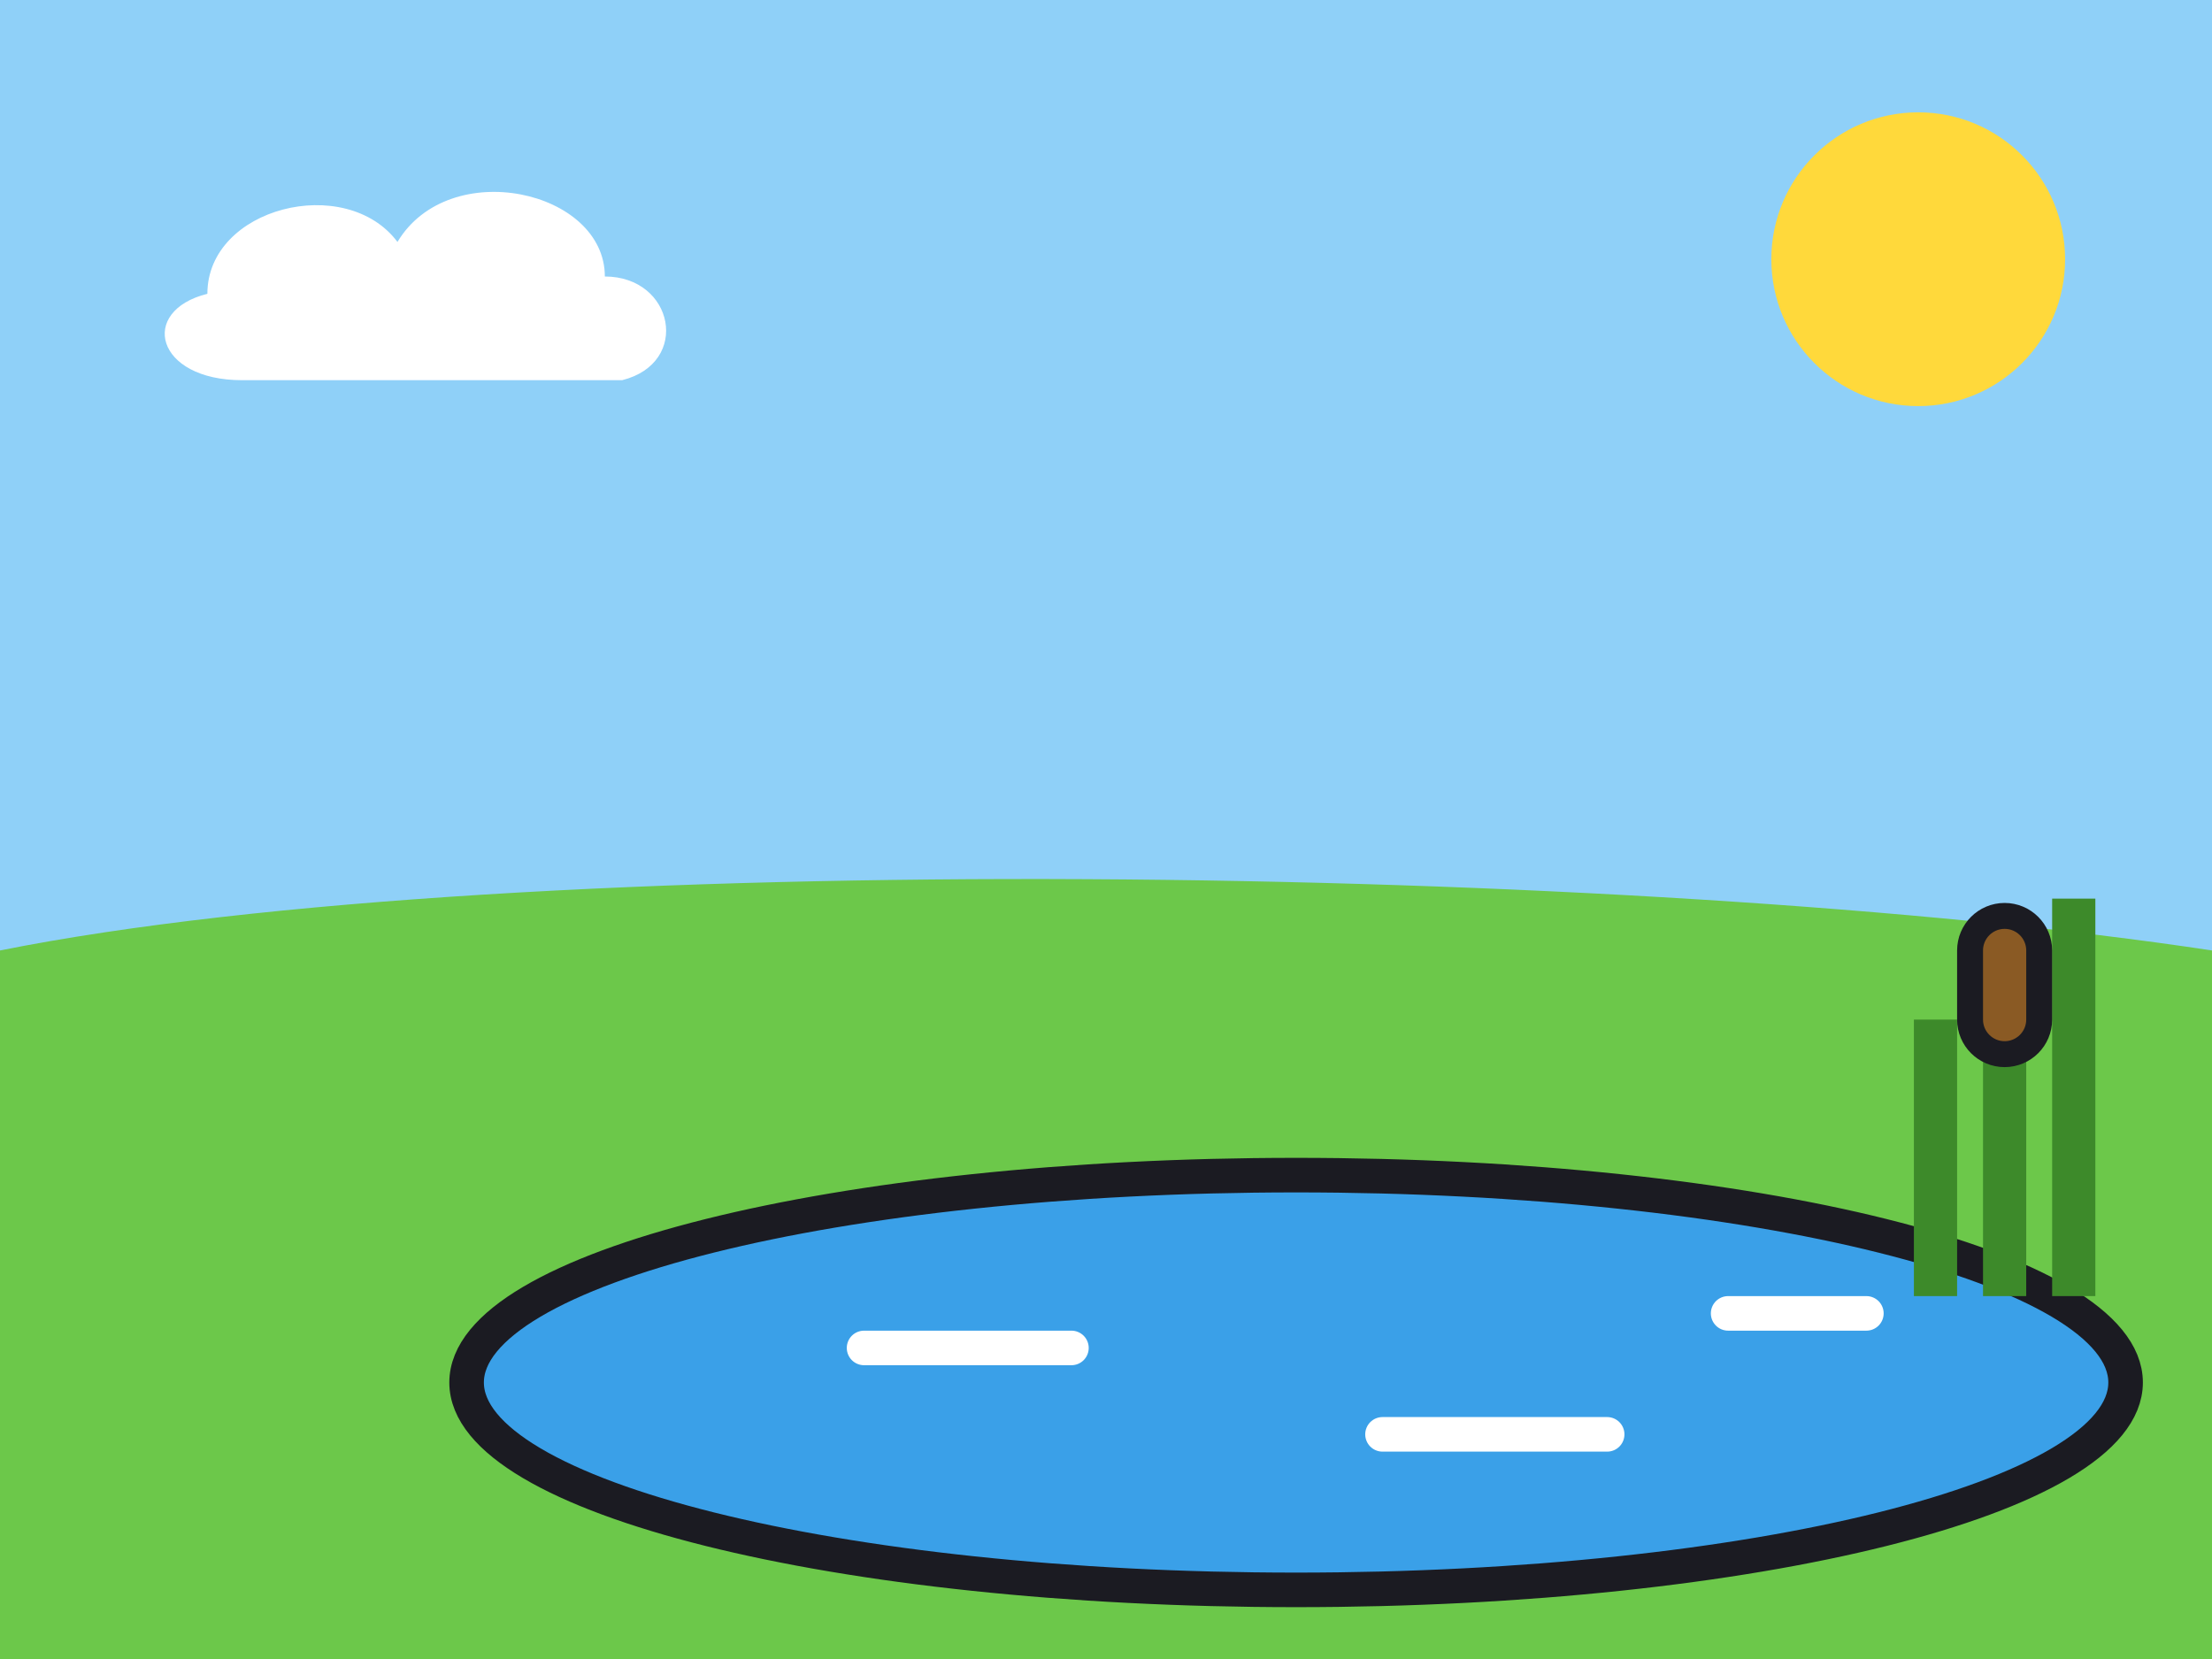
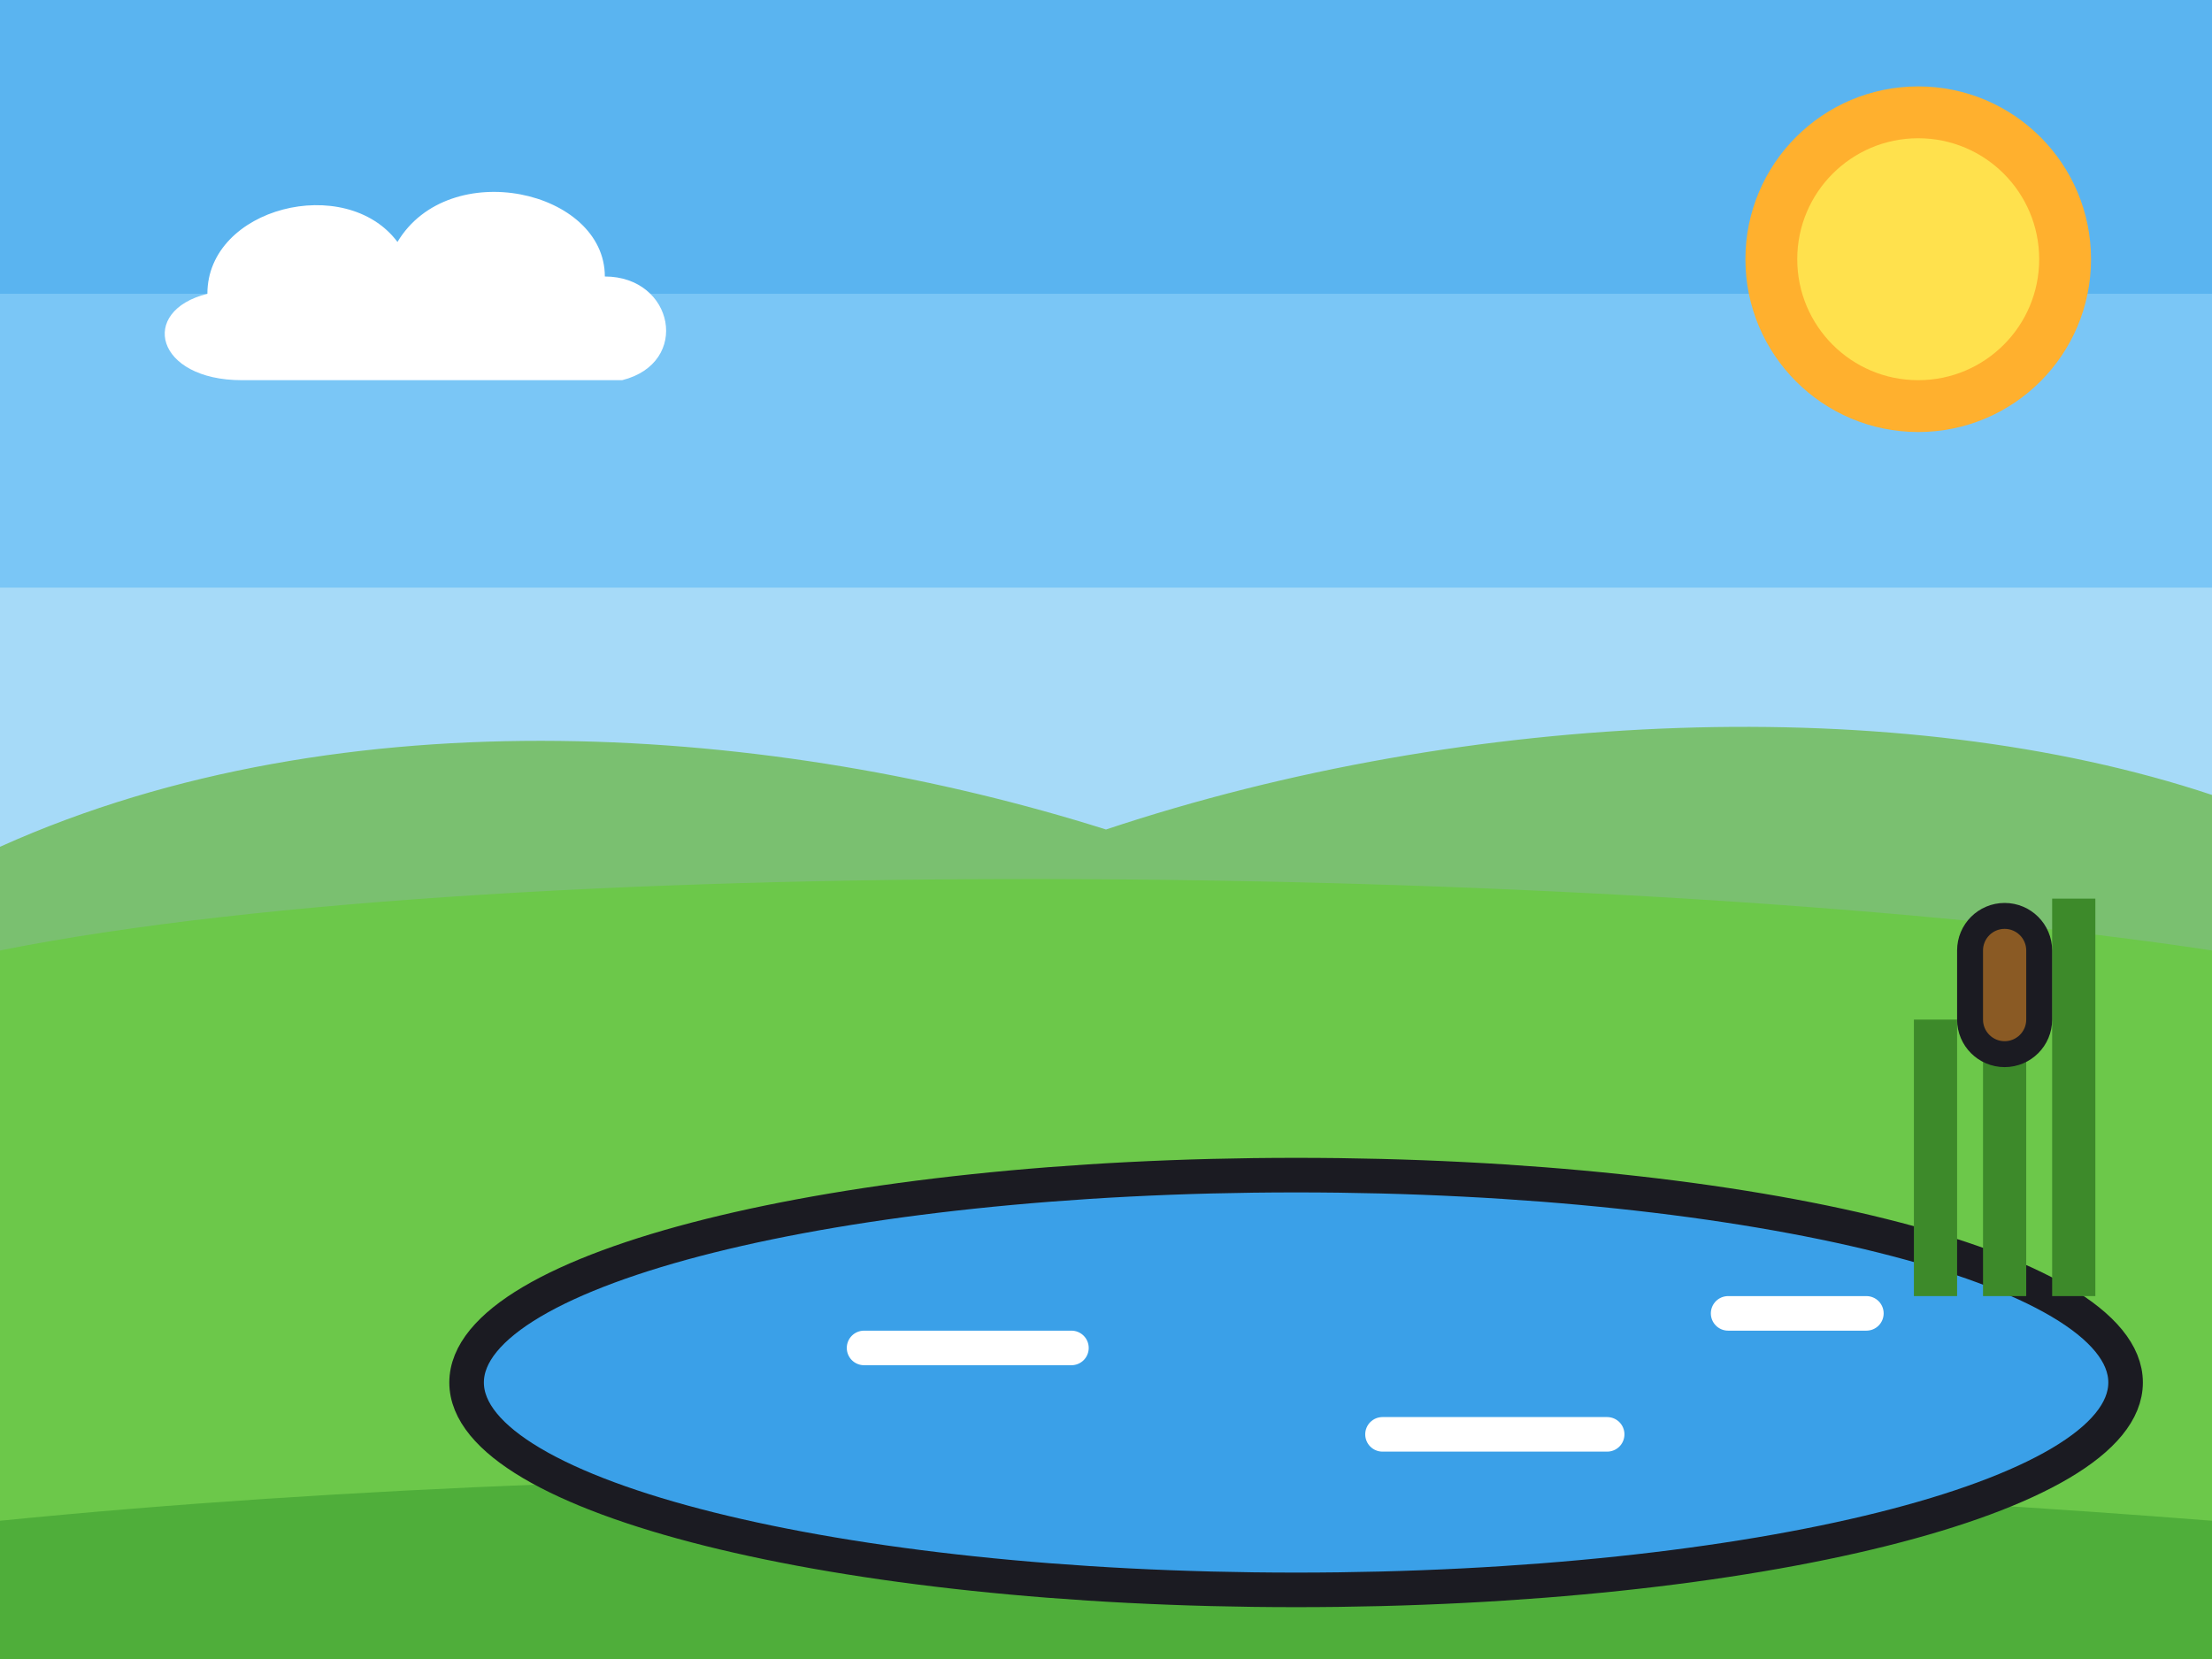
<svg xmlns="http://www.w3.org/2000/svg" viewBox="0 0 256 192">
-   <rect width="256" height="192" fill="#8fd0f8" />
-   <circle cx="222" cy="30" r="17" fill="#ffd93b" />
+   <rect width="256" height="192" fill="#5ab4f0" />
+   <rect y="34" width="256" height="34" fill="#7ac6f6" />
+   <rect y="68" width="256" height="60" fill="#a6daf8" />
+   <circle cx="222" cy="30" r="20" fill="#ffb02e" />
+   <circle cx="222" cy="30" r="14" fill="#ffe14d" />
  <path d="M24 34 C24 24 40 20 46 28 C52 18 70 22 70 32 C78 32 80 42 72 44 L28 44 C18 44 16 36 24 34 Z" fill="#ffffff" />
+   <path d="M0 98 C40 80 90 84 128 96 C170 82 220 80 256 92 L256 192 L0 192 Z" fill="#7ac070" />
  <path d="M0 110 C60 98 190 100 256 110 L256 192 L0 192 Z" fill="#6cc84a" />
+   <path d="M0 176 C80 168 180 170 256 176 L256 192 L0 192 Z" fill="#4fae3a" />
  <g stroke="#1b1b22" stroke-width="4">
    <ellipse cx="150" cy="160" rx="96" ry="24" fill="#3aa0e8" />
  </g>
  <path d="M100 156 L124 156 M160 166 L186 166 M200 152 L216 152" stroke="#ffffff" stroke-width="4" stroke-linecap="round" />
  <g stroke="#1b1b22" stroke-width="3">
    <path d="M232 150 L232 112 M240 150 L240 104 M224 150 L224 118" fill="none" stroke="#3d8a2a" stroke-width="5" />
    <rect x="228" y="106" width="8" height="16" rx="4" fill="#8a5a24" />
  </g>
</svg>
